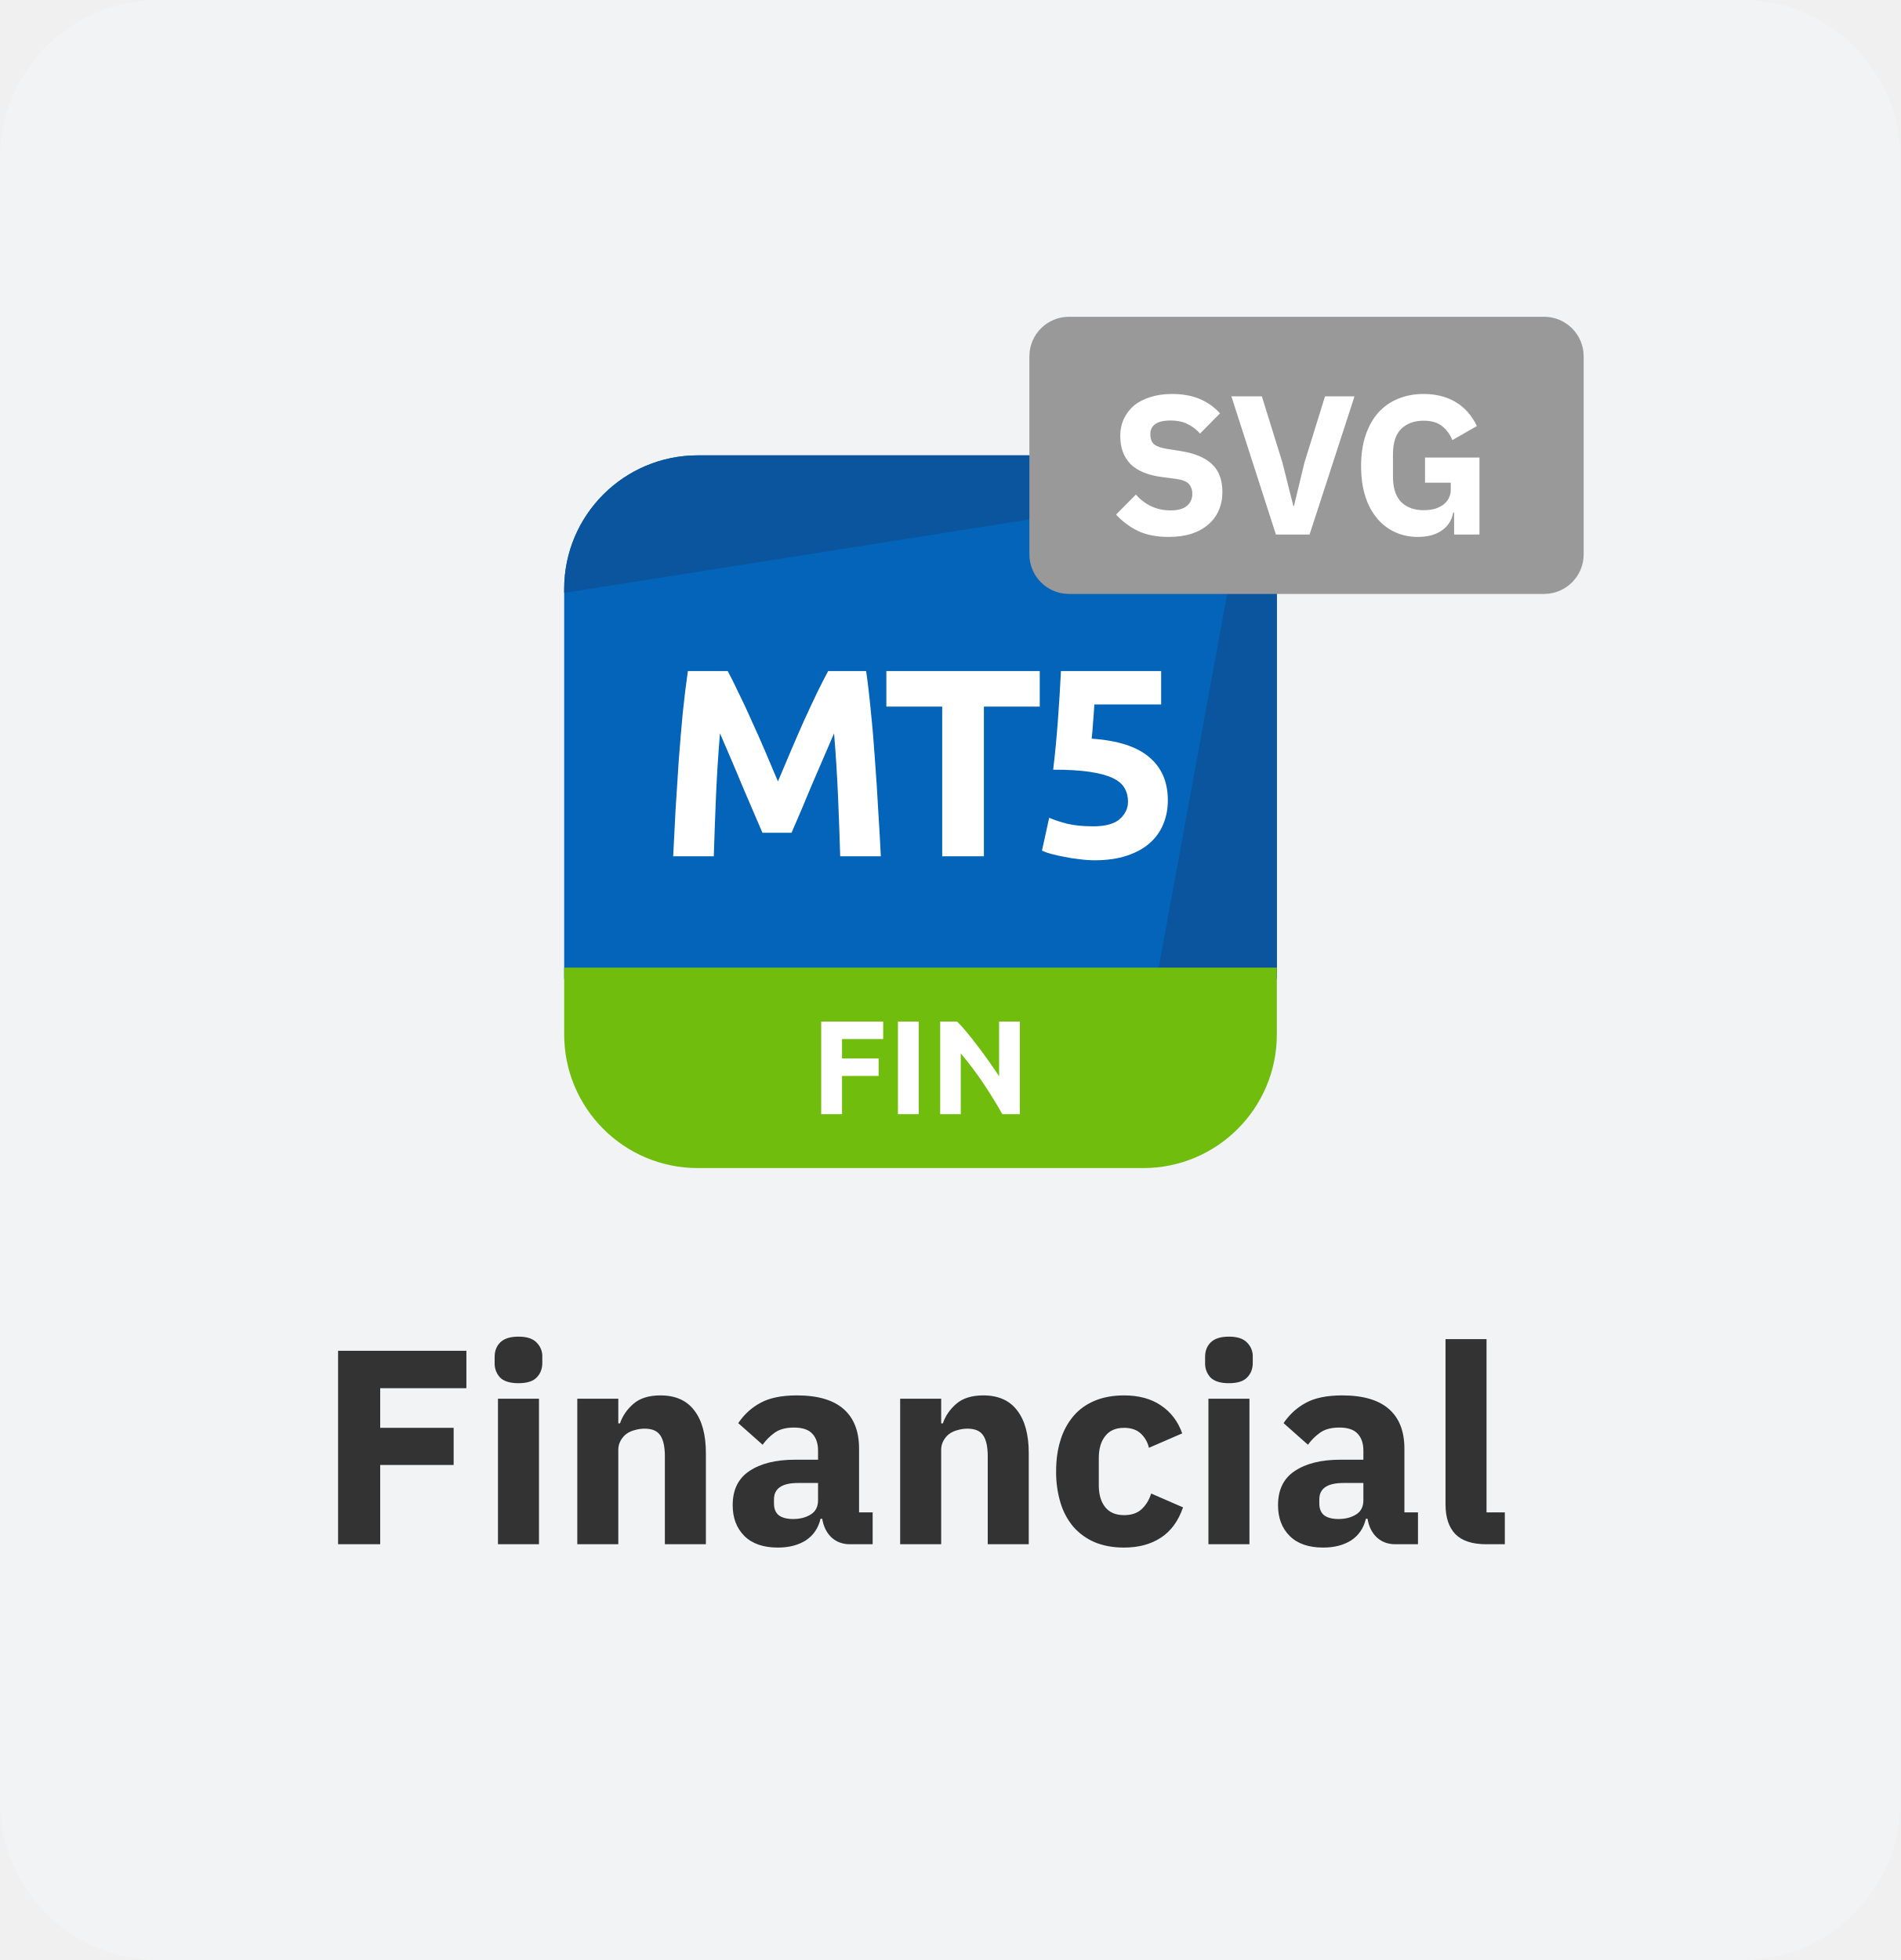
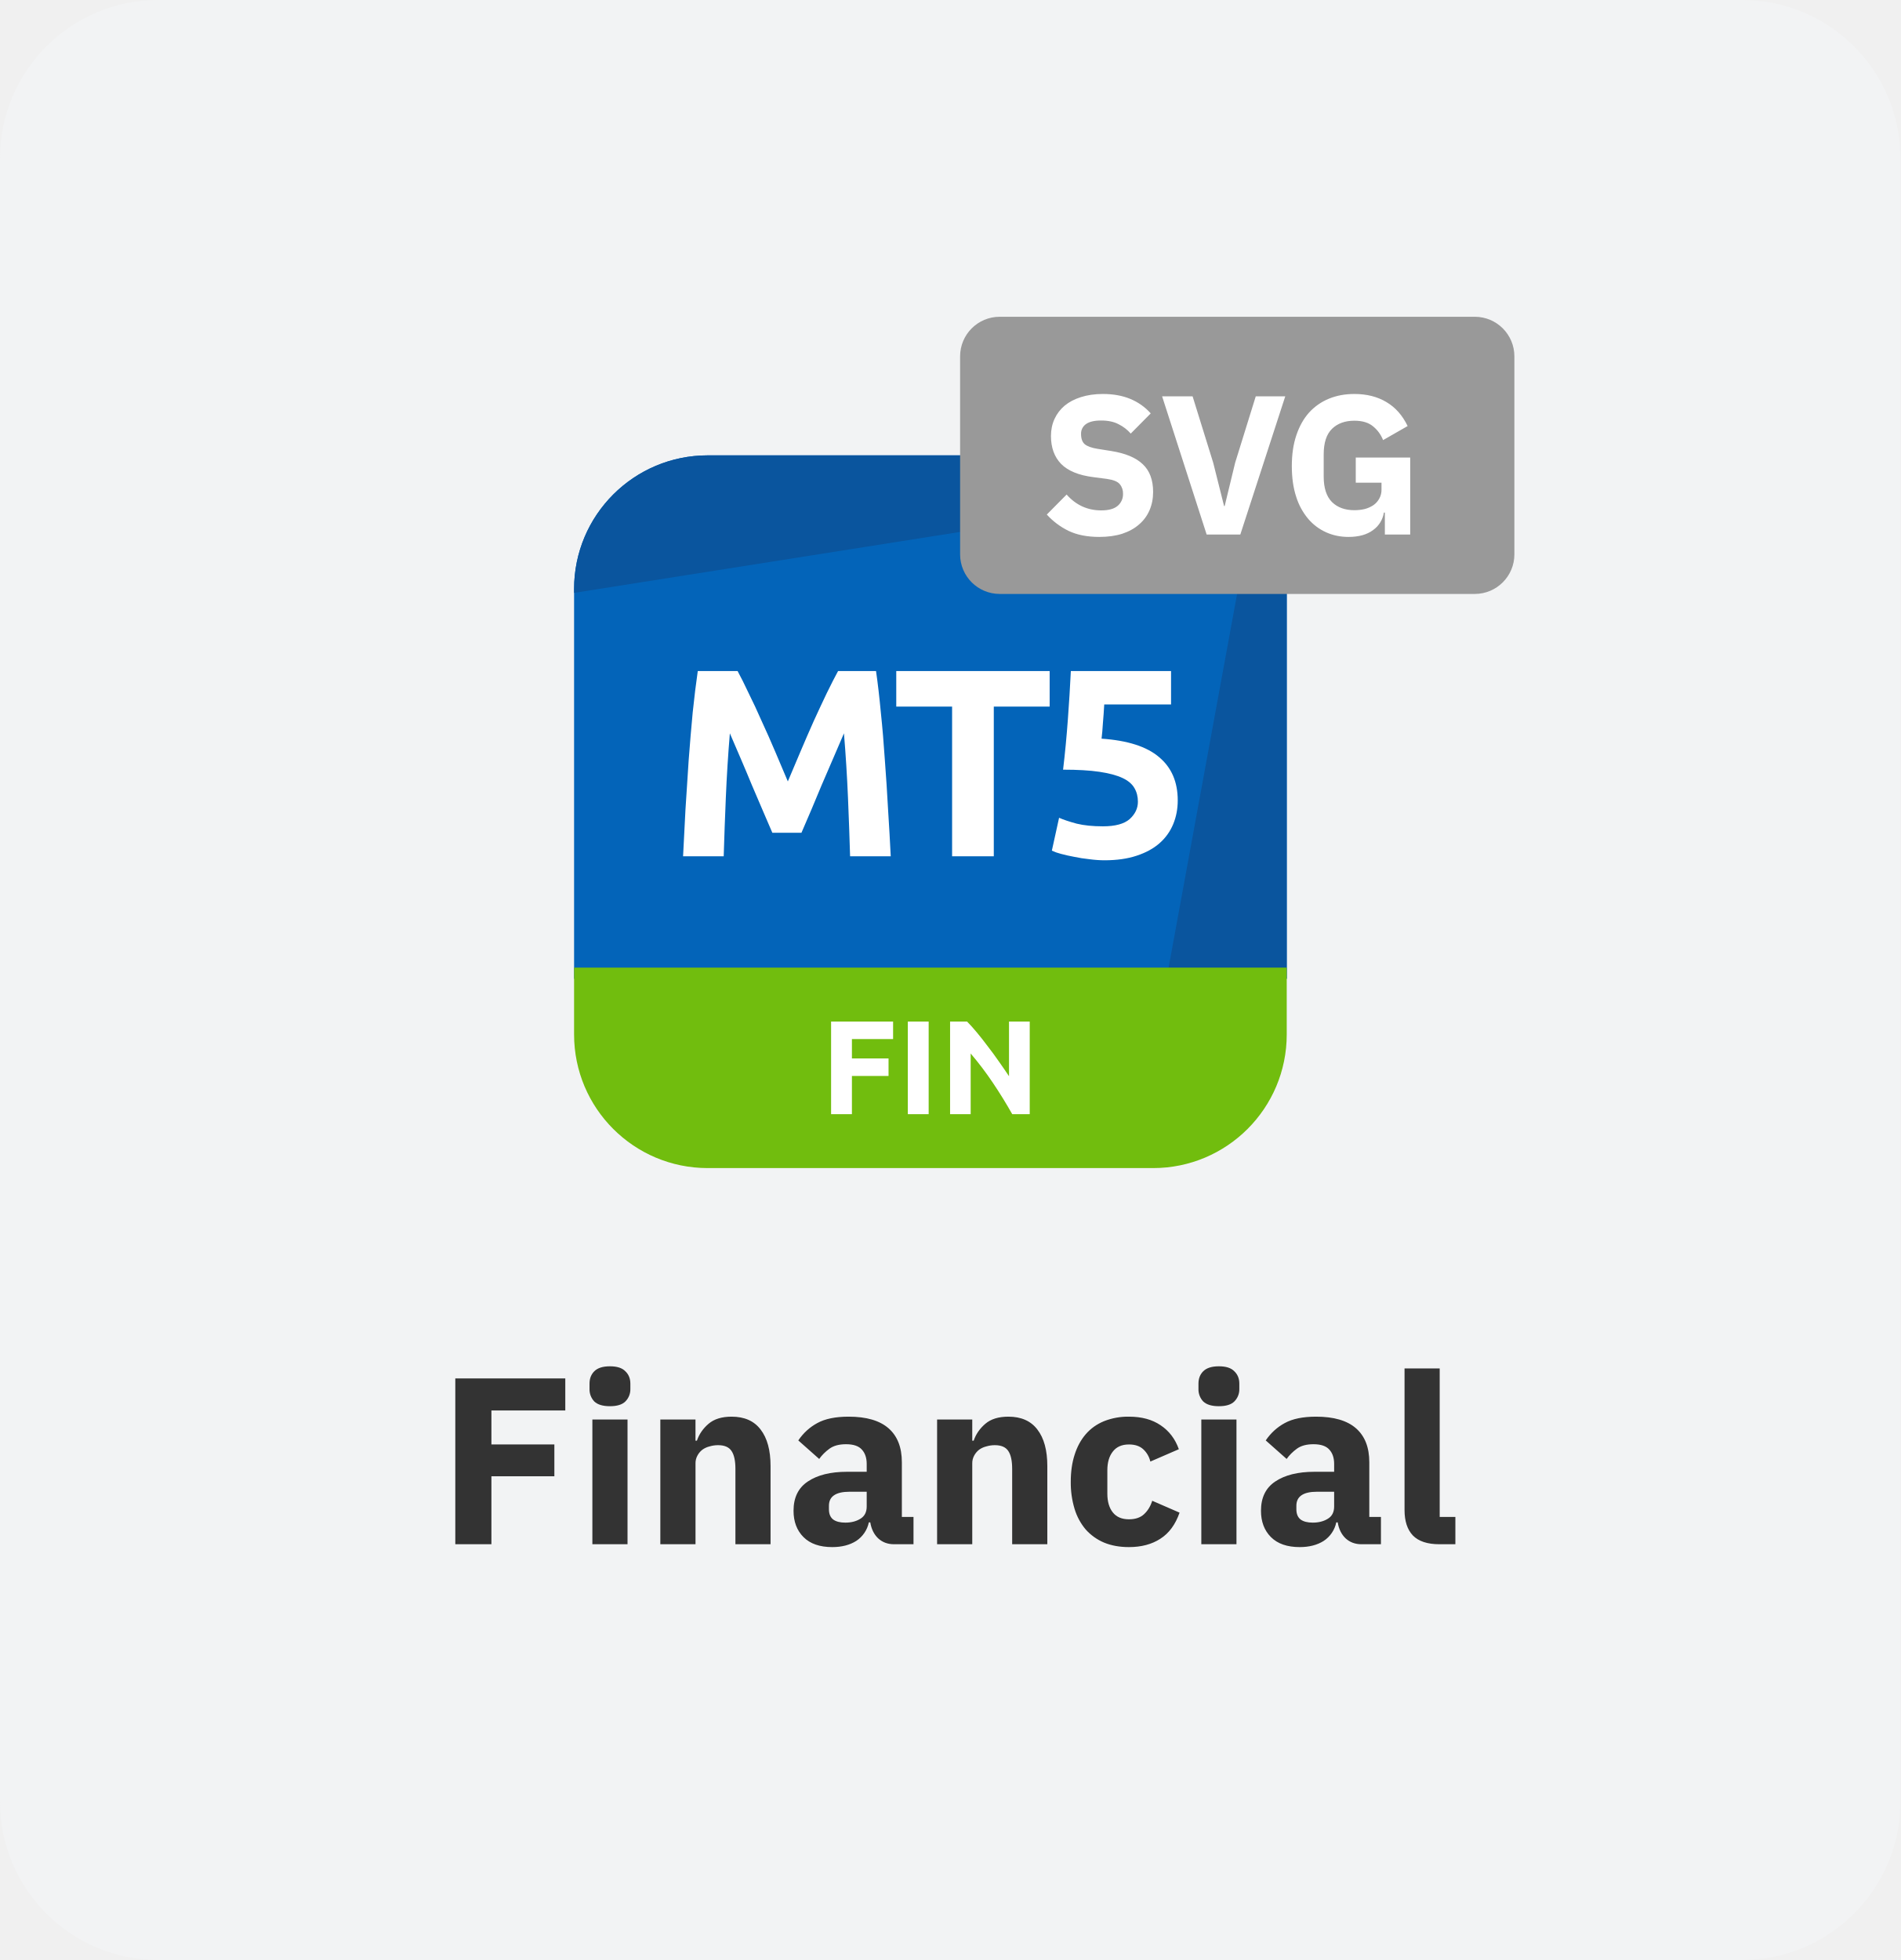
- <svg xmlns="http://www.w3.org/2000/svg" width="96" height="99" fill="none">
-   <rect width="96" height="99" fill="#F2F3F4" rx="8" />
-   <g clip-path="url(#a)">
-     <path fill="#0364B9" d="M57.75 23h-22.5a6.75 6.75 0 0 0-6.75 6.75v19.688h36V29.75A6.75 6.75 0 0 0 57.75 23Z" />
-     <path fill="#0A559E" d="M35.25 23a6.75 6.75 0 0 0-6.75 6.75v.196l33.654-5.312A6.723 6.723 0 0 0 57.75 23h-22.5ZM64.5 29.75c0-1.692-.623-3.24-1.651-4.424l-4.42 24.111H64.5V29.75Z" />
-     <path fill="#71BD0E" d="M28.5 48.875h36v3.375A6.75 6.75 0 0 1 57.75 59h-22.5a6.75 6.75 0 0 1-6.75-6.75v-3.375Z" />
-     <path fill="#fff" d="M36.76 33.895c.162.296.346.665.553 1.106.216.433.437.905.662 1.418.234.504.463 1.022.688 1.553.226.53.437 1.03.635 1.498l.634-1.498c.225-.532.45-1.049.675-1.553.235-.513.455-.985.662-1.417.216-.442.405-.81.567-1.108h1.917c.09.622.171 1.319.243 2.093.081.765.148 1.566.203 2.403.063.828.117 1.66.162 2.498.053.837.099 1.624.135 2.362h-2.053c-.026-.909-.063-1.899-.107-2.97a80.228 80.228 0 0 0-.203-3.24l-.54 1.255-.594 1.377a122.562 122.562 0 0 1-1.013 2.39h-1.471c-.126-.297-.279-.652-.459-1.066-.18-.424-.369-.864-.567-1.324a89.758 89.758 0 0 0-.58-1.377 582.26 582.26 0 0 1-.54-1.255 80.228 80.228 0 0 0-.203 3.24 242.892 242.892 0 0 0-.108 2.97h-2.052c.036-.738.077-1.526.121-2.362l.162-2.498c.063-.837.131-1.638.203-2.403.081-.774.166-1.471.257-2.093h2.011ZM52.524 33.895v1.795h-2.822v7.56h-2.106v-7.56h-2.821v-1.795h7.749ZM56.982 40.496c0-.261-.058-.49-.175-.689-.117-.207-.32-.378-.608-.513-.288-.134-.675-.238-1.16-.31-.487-.072-1.099-.108-1.837-.108.1-.837.18-1.688.243-2.551a96.92 96.92 0 0 0 .149-2.43h5.062v1.687h-3.375c-.018.324-.04.639-.067.945-.018.297-.04.558-.068.783 1.314.09 2.282.4 2.903.931.63.523.945 1.252.945 2.188 0 .431-.077.832-.23 1.201a2.585 2.585 0 0 1-.688.959c-.306.27-.693.481-1.161.634-.46.153-1 .23-1.62.23-.243 0-.5-.019-.77-.055a7.211 7.211 0 0 1-.77-.121 8.206 8.206 0 0 1-.66-.148 2.597 2.597 0 0 1-.46-.162L53 41.306c.225.099.522.198.89.297.37.09.81.135 1.324.135.62 0 1.07-.121 1.35-.364.279-.253.418-.545.418-.878ZM41.483 56.276V51.6h3.132v.884h-2.08v.979h1.85v.884h-1.85v1.93h-1.052ZM45.359 51.599h1.053v4.678h-1.053v-4.678ZM50.633 56.276a23.54 23.54 0 0 0-.979-1.586 16.12 16.12 0 0 0-1.12-1.478v3.064h-1.04V51.6h.858c.148.148.312.33.492.547.18.215.363.447.547.695.19.243.376.497.56.762.185.261.358.514.52.756V51.6h1.046v4.678h-.884Z" />
+ <svg xmlns="http://www.w3.org/2000/svg" fill="none">
+   <g clip-path="url(#prefix__clip0_29973_196265)">
+     <path d="M88 0H8a8 8 0 00-8 8v83a8 8 0 008 8h80a8 8 0 008-8V8a8 8 0 00-8-8z" fill="#F2F3F4" />
+     <g clip-path="url(#prefix__clip1_29973_196265)">
+       <path d="M58.25 23h-22.5A6.75 6.75 0 0029 29.75v19.688h36V29.75A6.75 6.75 0 0058.25 23z" fill="#0364B9" />
+       <path d="M35.75 23A6.75 6.75 0 0029 29.75v.196l33.654-5.312A6.723 6.723 0 0058.25 23h-22.5zM65 29.75c0-1.692-.623-3.24-1.651-4.424l-4.42 24.111H65V29.75z" fill="#0A559E" />
+       <path d="M29 48.875h36v3.375A6.75 6.75 0 0158.25 59h-22.5A6.75 6.75 0 0129 52.25v-3.375z" fill="#71BD0E" />
+       <path d="M37.26 33.895c.162.296.346.665.553 1.106.216.433.437.905.662 1.418.234.504.463 1.022.688 1.553.226.53.437 1.03.635 1.498l.634-1.498c.225-.532.45-1.049.675-1.553.235-.513.455-.985.662-1.417.216-.442.405-.81.567-1.108h1.917c.09.622.171 1.319.243 2.093.081.765.148 1.566.203 2.403.063.828.117 1.66.162 2.498.053.837.099 1.624.135 2.362h-2.053c-.026-.909-.063-1.899-.107-2.97a80.228 80.228 0 00-.203-3.24l-.54 1.255-.594 1.377a122.562 122.562 0 01-1.013 2.39h-1.471c-.126-.297-.279-.652-.459-1.066-.18-.424-.369-.864-.567-1.324a89.758 89.758 0 00-.58-1.377 582.26 582.26 0 01-.54-1.255 80.228 80.228 0 00-.203 3.24 242.892 242.892 0 00-.108 2.97h-2.052c.036-.738.077-1.526.121-2.362l.162-2.498c.063-.837.131-1.638.203-2.403.081-.774.166-1.471.257-2.093h2.011zM53.024 33.895v1.795h-2.822v7.56h-2.106v-7.56h-2.821v-1.795h7.749zM57.482 40.496c0-.261-.058-.49-.175-.689-.117-.207-.32-.378-.608-.513-.288-.134-.675-.238-1.16-.31-.487-.072-1.099-.108-1.837-.108.1-.837.18-1.688.243-2.551a96.92 96.92 0 00.149-2.43h5.062v1.687h-3.375c-.018.324-.04.639-.067.945-.018.297-.04.558-.068.783 1.314.09 2.282.4 2.903.931.63.523.945 1.252.945 2.188 0 .431-.077.832-.23 1.201a2.585 2.585 0 01-.688.959c-.306.27-.693.481-1.161.634-.46.153-1 .23-1.62.23-.243 0-.5-.019-.77-.055a7.211 7.211 0 01-.77-.121 8.206 8.206 0 01-.66-.148 2.597 2.597 0 01-.46-.162l.365-1.661c.225.099.522.198.89.297.37.09.81.135 1.324.135.62 0 1.07-.121 1.35-.364.279-.253.418-.545.418-.878zM41.983 56.276V51.6h3.132v.884h-2.08v.979h1.85v.884h-1.85v1.93h-1.052zM45.859 51.599h1.053v4.678h-1.053v-4.678zM51.133 56.276a23.54 23.54 0 00-.979-1.586 16.12 16.12 0 00-1.12-1.478v3.064h-1.04V51.6h.858c.148.148.312.33.492.547.18.215.363.447.547.695.19.243.376.497.56.762.185.261.358.514.52.756V51.6h1.046v4.678h-.884z" fill="#fff" />
+     </g>
+     <path d="M23 78v-8.376h5.556v1.62h-3.732v1.716h3.18v1.608h-3.18V78H23zM30.811 71.028c-.36 0-.623-.08-.791-.24a.885.885 0 01-.24-.636v-.264c0-.256.08-.464.24-.624.168-.168.431-.252.791-.252.36 0 .62.084.78.252.168.16.252.368.252.624v.264a.862.862 0 01-.252.636c-.16.16-.42.24-.78.24zm-.887.672H31.7V78h-1.776v-6.3zM33.357 78v-6.3h1.776v1.068h.072c.112-.328.308-.612.588-.852.28-.24.668-.36 1.164-.36.648 0 1.136.216 1.464.648.336.432.504 1.048.504 1.848V78H37.15v-3.804c0-.408-.064-.708-.192-.9-.128-.2-.356-.3-.684-.3-.144 0-.284.02-.42.06-.136.032-.26.088-.372.168a.918.918 0 00-.252.3.785.785 0 00-.096.396V78h-1.776zM45.162 78c-.32 0-.588-.1-.804-.3-.208-.2-.34-.468-.396-.804h-.072a1.48 1.48 0 01-.636.936c-.328.208-.732.312-1.212.312-.632 0-1.116-.168-1.452-.504-.336-.336-.504-.78-.504-1.332 0-.664.24-1.156.72-1.476.488-.328 1.148-.492 1.98-.492h.996v-.396c0-.304-.08-.544-.24-.72-.16-.184-.428-.276-.804-.276-.352 0-.632.076-.84.228-.208.152-.38.324-.516.516l-1.056-.936c.256-.376.576-.668.96-.876.392-.216.92-.324 1.584-.324.896 0 1.568.196 2.016.588.448.392.672.964.672 1.716v2.76h.588V78h-.984zm-2.46-1.092c.296 0 .548-.064.756-.192.216-.128.324-.336.324-.624v-.744h-.864c-.696 0-1.044.236-1.044.708v.18c0 .232.072.404.216.516.144.104.348.156.612.156zM47.338 78v-6.3h1.776v1.068h.072c.112-.328.308-.612.588-.852.28-.24.668-.36 1.164-.36.648 0 1.136.216 1.464.648.336.432.504 1.048.504 1.848V78H51.13v-3.804c0-.408-.064-.708-.192-.9-.128-.2-.356-.3-.684-.3-.144 0-.284.02-.42.06-.136.032-.26.088-.372.168a.918.918 0 00-.252.3.785.785 0 00-.096.396V78h-1.776zM57.03 78.144c-.472 0-.892-.076-1.26-.228a2.598 2.598 0 01-.924-.66 2.914 2.914 0 01-.564-1.044 4.559 4.559 0 01-.192-1.368c0-.504.064-.956.192-1.356.128-.408.316-.756.564-1.044.248-.288.556-.508.924-.66a3.277 3.277 0 011.26-.228c.64 0 1.172.144 1.596.432.432.288.74.692.924 1.212l-1.44.624a1.207 1.207 0 00-.348-.612c-.176-.168-.42-.252-.732-.252-.36 0-.632.12-.816.36-.184.232-.276.548-.276.948v1.176c0 .4.092.716.276.948.184.232.456.348.816.348.32 0 .572-.084.756-.252.192-.176.332-.404.42-.684l1.38.6c-.208.6-.532 1.04-.972 1.32-.432.28-.96.42-1.584.42zM61.573 71.028c-.36 0-.624-.08-.792-.24a.885.885 0 01-.24-.636v-.264c0-.256.08-.464.24-.624.168-.168.432-.252.792-.252.36 0 .62.084.78.252.168.16.252.368.252.624v.264a.862.862 0 01-.252.636c-.16.16-.42.24-.78.24zm-.888.672h1.776V78h-1.776v-6.3zM68.775 78c-.32 0-.588-.1-.804-.3-.208-.2-.34-.468-.396-.804h-.072a1.48 1.48 0 01-.636.936c-.328.208-.732.312-1.212.312-.632 0-1.116-.168-1.452-.504-.336-.336-.504-.78-.504-1.332 0-.664.24-1.156.72-1.476.488-.328 1.148-.492 1.98-.492h.996v-.396c0-.304-.08-.544-.24-.72-.16-.184-.428-.276-.804-.276-.352 0-.632.076-.84.228-.208.152-.38.324-.516.516l-1.056-.936c.256-.376.576-.668.96-.876.392-.216.92-.324 1.584-.324.896 0 1.568.196 2.016.588.448.392.672.964.672 1.716v2.76h.588V78h-.984zm-2.46-1.092c.296 0 .548-.064.756-.192.216-.128.324-.336.324-.624v-.744h-.864c-.696 0-1.044.236-1.044.708v.18c0 .232.072.404.216.516.144.104.348.156.612.156zM72.715 78c-.608 0-1.056-.148-1.344-.444-.28-.296-.42-.724-.42-1.284V69.12h1.776v7.5h.792V78h-.804z" fill="#333" />
+     <g clip-path="url(#prefix__clip2_29973_196265)">
+       <path d="M74.5 16.5h-24A1.5 1.5 0 0049 18v10a1.5 1.5 0 001.5 1.5h24A1.5 1.5 0 0076 28V18a1.5 1.5 0 00-1.5-1.5z" fill="#999" />
+       <path d="M74.5 16.5h-24A1.5 1.5 0 0049 18v10a1.5 1.5 0 001.5 1.5h24A1.5 1.5 0 0076 28V18a1.5 1.5 0 00-1.5-1.5z" stroke="#999" />
+       <path d="M55.53 27.12c-.613 0-1.133-.103-1.56-.31a3.636 3.636 0 01-1.09-.82l1-1.01c.474.534 1.057.8 1.75.8.374 0 .65-.076.83-.23a.761.761 0 00.27-.61.72.72 0 00-.16-.48c-.106-.133-.322-.223-.65-.27l-.69-.09c-.74-.093-1.282-.316-1.63-.67-.34-.353-.51-.823-.51-1.41 0-.313.06-.6.18-.86s.29-.483.51-.67c.227-.186.5-.33.82-.43.328-.106.697-.16 1.11-.16.527 0 .99.084 1.39.25.4.167.744.41 1.03.73l-1.01 1.02a1.942 1.942 0 00-.61-.47c-.232-.126-.53-.19-.89-.19-.34 0-.592.06-.76.18a.582.582 0 00-.25.5c0 .24.064.414.19.52.134.107.348.184.64.23l.69.11c.72.114 1.254.337 1.6.67.348.327.52.794.52 1.4 0 .334-.06.64-.18.92s-.296.52-.53.72c-.226.2-.51.357-.85.47-.34.107-.726.16-1.16.16zm5.425-.12l-2.25-6.98h1.54l1.04 3.35.55 2.19h.03l.53-2.19 1.04-3.35h1.49L62.655 27h-1.7zm9.002-1.11h-.05a1.327 1.327 0 01-.54.88c-.307.234-.724.35-1.25.35-.4 0-.774-.076-1.12-.23a2.57 2.57 0 01-.91-.68 3.22 3.22 0 01-.61-1.12c-.147-.446-.22-.963-.22-1.55 0-.586.076-1.106.23-1.56.153-.453.366-.833.64-1.14.28-.306.613-.54 1-.7.386-.16.816-.24 1.29-.24.626 0 1.166.137 1.62.41.453.267.81.67 1.07 1.21l-1.24.71a1.664 1.664 0 00-.5-.69c-.227-.193-.544-.29-.95-.29-.474 0-.85.137-1.13.41-.28.274-.42.704-.42 1.29v1.12c0 .58.14 1.01.42 1.29.28.274.656.41 1.13.41.186 0 .363-.02.53-.06a1.48 1.48 0 00.44-.2.972.972 0 00.29-.33.883.883 0 00.11-.45v-.35h-1.3v-1.27h2.75V27h-1.28v-1.11z" fill="#fff" />
+     </g>
  </g>
-   <path fill="#333" d="M17.078 78v-9.772h6.482v1.89h-4.354v2.002h3.71v1.876h-3.71V78h-2.128Zm9.114-8.134c-.42 0-.729-.093-.925-.28a1.033 1.033 0 0 1-.28-.742v-.308c0-.299.094-.541.28-.728.197-.196.505-.294.925-.294.42 0 .723.098.91.294a.96.96 0 0 1 .293.728v.308c0 .299-.098.546-.293.742-.187.187-.49.28-.91.28Zm-1.037.784h2.072V78h-2.072v-7.35ZM29.162 78v-7.35h2.072v1.246h.084c.131-.383.36-.714.686-.994.327-.28.78-.42 1.358-.42.756 0 1.326.252 1.708.756.392.504.588 1.223.588 2.156V78h-2.072v-4.438c0-.476-.074-.826-.224-1.05-.149-.233-.415-.35-.798-.35-.168 0-.331.023-.49.07a1.22 1.22 0 0 0-.434.196c-.121.093-.219.21-.294.35a.915.915 0 0 0-.112.462V78h-2.072Zm13.772 0c-.373 0-.686-.117-.938-.35-.242-.233-.396-.546-.462-.938h-.084c-.112.476-.36.84-.742 1.092-.383.243-.854.364-1.414.364-.737 0-1.302-.196-1.694-.588-.392-.392-.588-.91-.588-1.554 0-.775.28-1.349.84-1.722.57-.383 1.34-.574 2.31-.574h1.162v-.462c0-.355-.093-.635-.28-.84-.187-.215-.5-.322-.938-.322-.41 0-.737.089-.98.266a2.628 2.628 0 0 0-.602.602l-1.232-1.092c.299-.439.672-.78 1.12-1.022.457-.252 1.073-.378 1.848-.378 1.045 0 1.83.229 2.352.686.523.457.784 1.125.784 2.002v3.22h.686V78h-1.148Zm-2.87-1.274c.345 0 .64-.075.882-.224.252-.15.378-.392.378-.728v-.868h-1.008c-.812 0-1.218.275-1.218.826v.21c0 .27.084.471.252.602.168.121.406.182.714.182ZM45.472 78v-7.35h2.072v1.246h.084c.13-.383.36-.714.686-.994.327-.28.78-.42 1.358-.42.756 0 1.325.252 1.708.756.392.504.588 1.223.588 2.156V78h-2.072v-4.438c0-.476-.075-.826-.224-1.05-.15-.233-.415-.35-.798-.35-.168 0-.332.023-.49.07a1.22 1.22 0 0 0-.434.196 1.07 1.07 0 0 0-.294.35.915.915 0 0 0-.112.462V78h-2.072Zm11.308.168c-.551 0-1.041-.089-1.47-.266a3.031 3.031 0 0 1-1.078-.77 3.4 3.4 0 0 1-.658-1.218 5.32 5.32 0 0 1-.224-1.596c0-.588.074-1.115.224-1.582a3.4 3.4 0 0 1 .658-1.218c.289-.336.648-.593 1.078-.77.429-.177.919-.266 1.47-.266.746 0 1.367.168 1.862.504.504.336.863.807 1.078 1.414l-1.68.728c-.066-.28-.201-.518-.406-.714-.206-.196-.49-.294-.854-.294-.42 0-.738.14-.952.42-.215.27-.322.64-.322 1.106v1.372c0 .467.107.835.322 1.106.214.27.532.406.952.406.373 0 .667-.098.882-.294.224-.205.387-.471.49-.798l1.61.7c-.243.7-.621 1.213-1.134 1.54-.504.327-1.12.49-1.848.49Zm5.3-8.302c-.42 0-.728-.093-.924-.28a1.033 1.033 0 0 1-.28-.742v-.308c0-.299.093-.541.28-.728.196-.196.504-.294.924-.294.42 0 .724.098.91.294a.96.96 0 0 1 .294.728v.308c0 .299-.098.546-.294.742-.187.187-.49.28-.91.28Zm-1.036.784h2.072V78h-2.072v-7.35ZM70.482 78c-.373 0-.686-.117-.938-.35-.243-.233-.397-.546-.462-.938h-.084c-.112.476-.36.84-.742 1.092-.383.243-.854.364-1.414.364-.737 0-1.302-.196-1.694-.588-.392-.392-.588-.91-.588-1.554 0-.775.28-1.349.84-1.722.57-.383 1.34-.574 2.31-.574h1.162v-.462c0-.355-.093-.635-.28-.84-.187-.215-.5-.322-.938-.322-.41 0-.737.089-.98.266a2.63 2.63 0 0 0-.602.602l-1.232-1.092c.299-.439.672-.78 1.12-1.022.457-.252 1.073-.378 1.848-.378 1.045 0 1.83.229 2.352.686.523.457.784 1.125.784 2.002v3.22h.686V78h-1.148Zm-2.87-1.274c.345 0 .64-.075.882-.224.252-.15.378-.392.378-.728v-.868h-1.008c-.812 0-1.218.275-1.218.826v.21c0 .27.084.471.252.602.168.121.406.182.714.182ZM75.079 78c-.71 0-1.232-.173-1.568-.518-.327-.345-.49-.845-.49-1.498V67.64h2.072v8.75h.924V78h-.938Z" />
-   <rect width="27" height="13" x="52.5" y="16.5" fill="#999" rx="1.5" />
-   <path fill="#fff" d="M59.03 27.12c-.613 0-1.133-.103-1.56-.31a3.636 3.636 0 0 1-1.09-.82l1-1.01c.473.533 1.057.8 1.75.8.373 0 .65-.077.83-.23a.761.761 0 0 0 .27-.61.72.72 0 0 0-.16-.48c-.107-.133-.323-.223-.65-.27l-.69-.09c-.74-.093-1.283-.317-1.63-.67-.34-.353-.51-.823-.51-1.41 0-.313.06-.6.18-.86s.29-.483.51-.67c.227-.187.5-.33.82-.43.327-.107.697-.16 1.11-.16.527 0 .99.083 1.39.25.4.167.743.41 1.03.73l-1.01 1.02a1.942 1.942 0 0 0-.61-.47c-.233-.127-.53-.19-.89-.19-.34 0-.593.06-.76.18a.582.582 0 0 0-.25.5c0 .24.063.413.19.52.133.107.347.183.64.23l.69.11c.72.113 1.253.337 1.6.67.347.327.52.793.52 1.4 0 .333-.06.64-.18.92s-.297.52-.53.72c-.227.2-.51.357-.85.47-.34.107-.727.16-1.16.16Zm5.424-.12-2.25-6.98h1.54l1.04 3.35.55 2.19h.03l.53-2.19 1.04-3.35h1.49L66.154 27h-1.7Zm9.002-1.11h-.05a1.327 1.327 0 0 1-.54.88c-.307.233-.724.35-1.25.35-.4 0-.773-.077-1.12-.23a2.57 2.57 0 0 1-.91-.68 3.22 3.22 0 0 1-.61-1.12c-.147-.447-.22-.963-.22-1.55 0-.587.076-1.107.23-1.56.153-.453.367-.833.64-1.14.28-.307.613-.54 1-.7.386-.16.816-.24 1.29-.24.627 0 1.166.137 1.62.41.453.267.81.67 1.07 1.21l-1.24.71a1.664 1.664 0 0 0-.5-.69c-.227-.193-.543-.29-.95-.29-.474 0-.85.137-1.13.41-.28.273-.42.703-.42 1.29v1.12c0 .58.14 1.01.42 1.29.28.273.656.41 1.13.41.187 0 .363-.02.53-.06a1.48 1.48 0 0 0 .44-.2.972.972 0 0 0 .29-.33.883.883 0 0 0 .11-.45v-.35h-1.3v-1.27h2.75V27h-1.28v-1.11Z" />
-   <rect width="27" height="13" x="52.5" y="16.5" stroke="#999" rx="1.5" />
  <defs>
-     <clipPath id="a">
-       <path fill="#fff" d="M28.5 23h36v36h-36z" />
+     <clipPath id="prefix__clip0_29973_196265">
+       <path fill="#fff" d="M0 0h96v99H0z" />
+     </clipPath>
+     <clipPath id="prefix__clip1_29973_196265">
+       <path fill="#fff" transform="translate(29 23)" d="M0 0h36v36H0z" />
+     </clipPath>
+     <clipPath id="prefix__clip2_29973_196265">
+       <path fill="#fff" transform="translate(48 16)" d="M0 0h29v14H0z" />
    </clipPath>
  </defs>
</svg>
